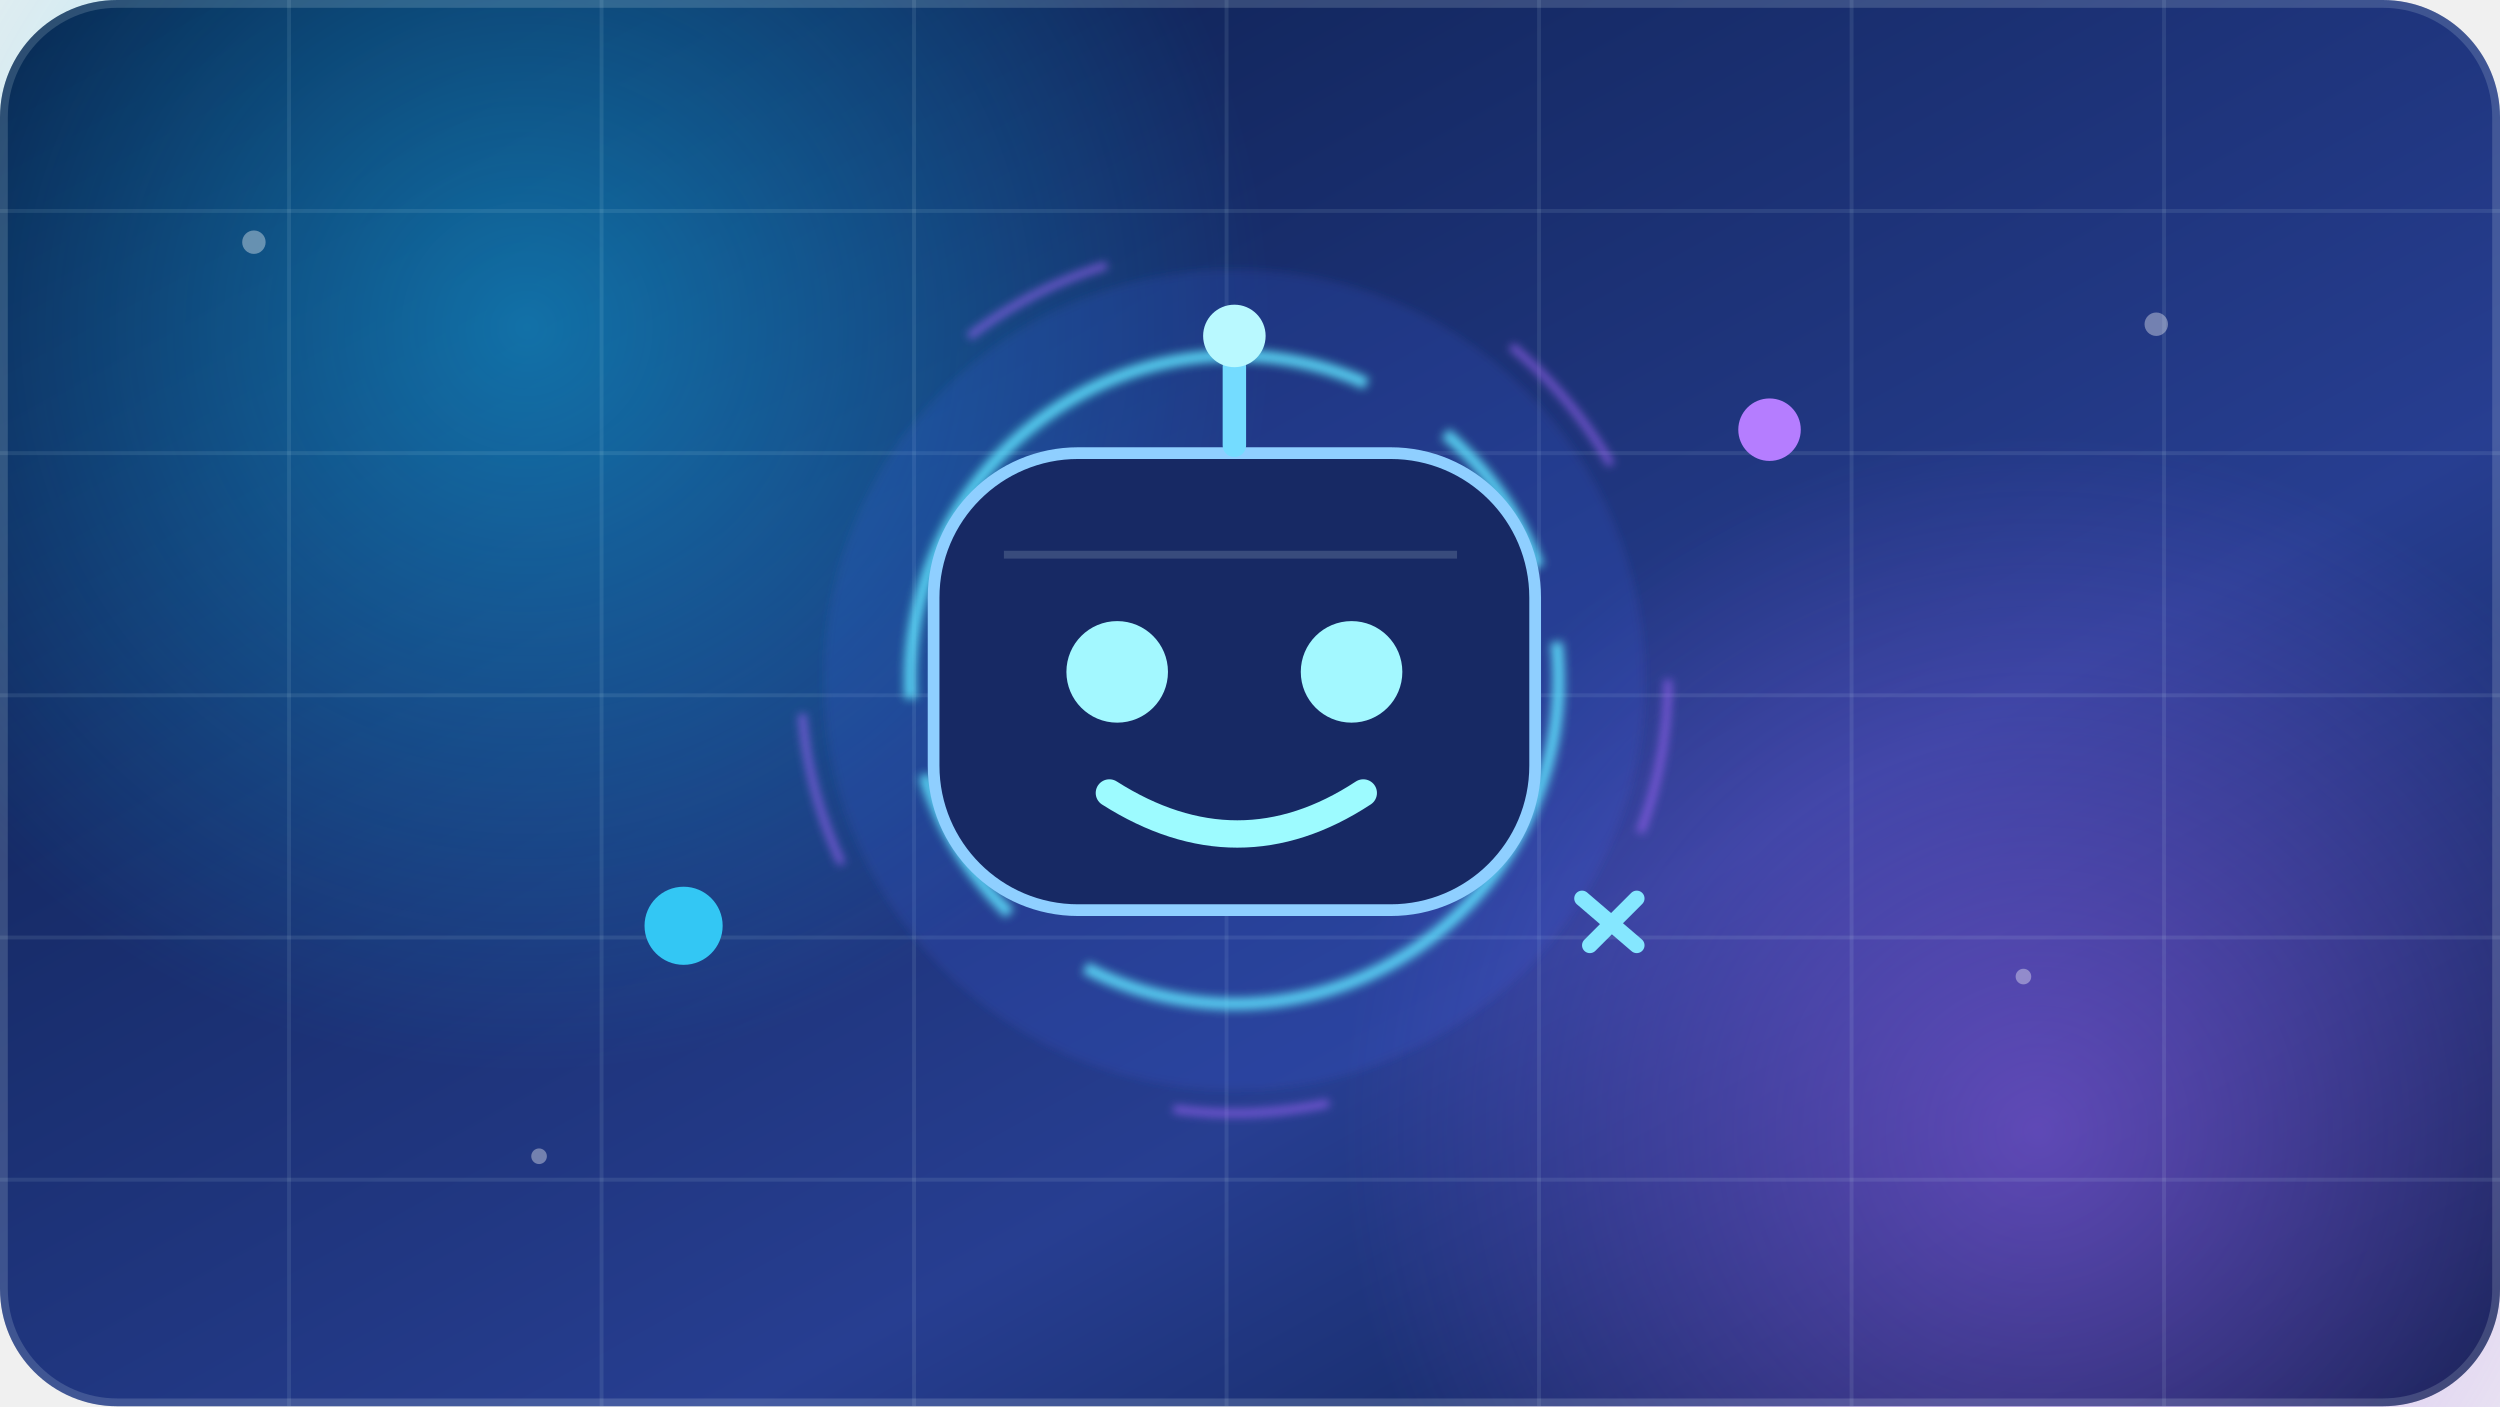
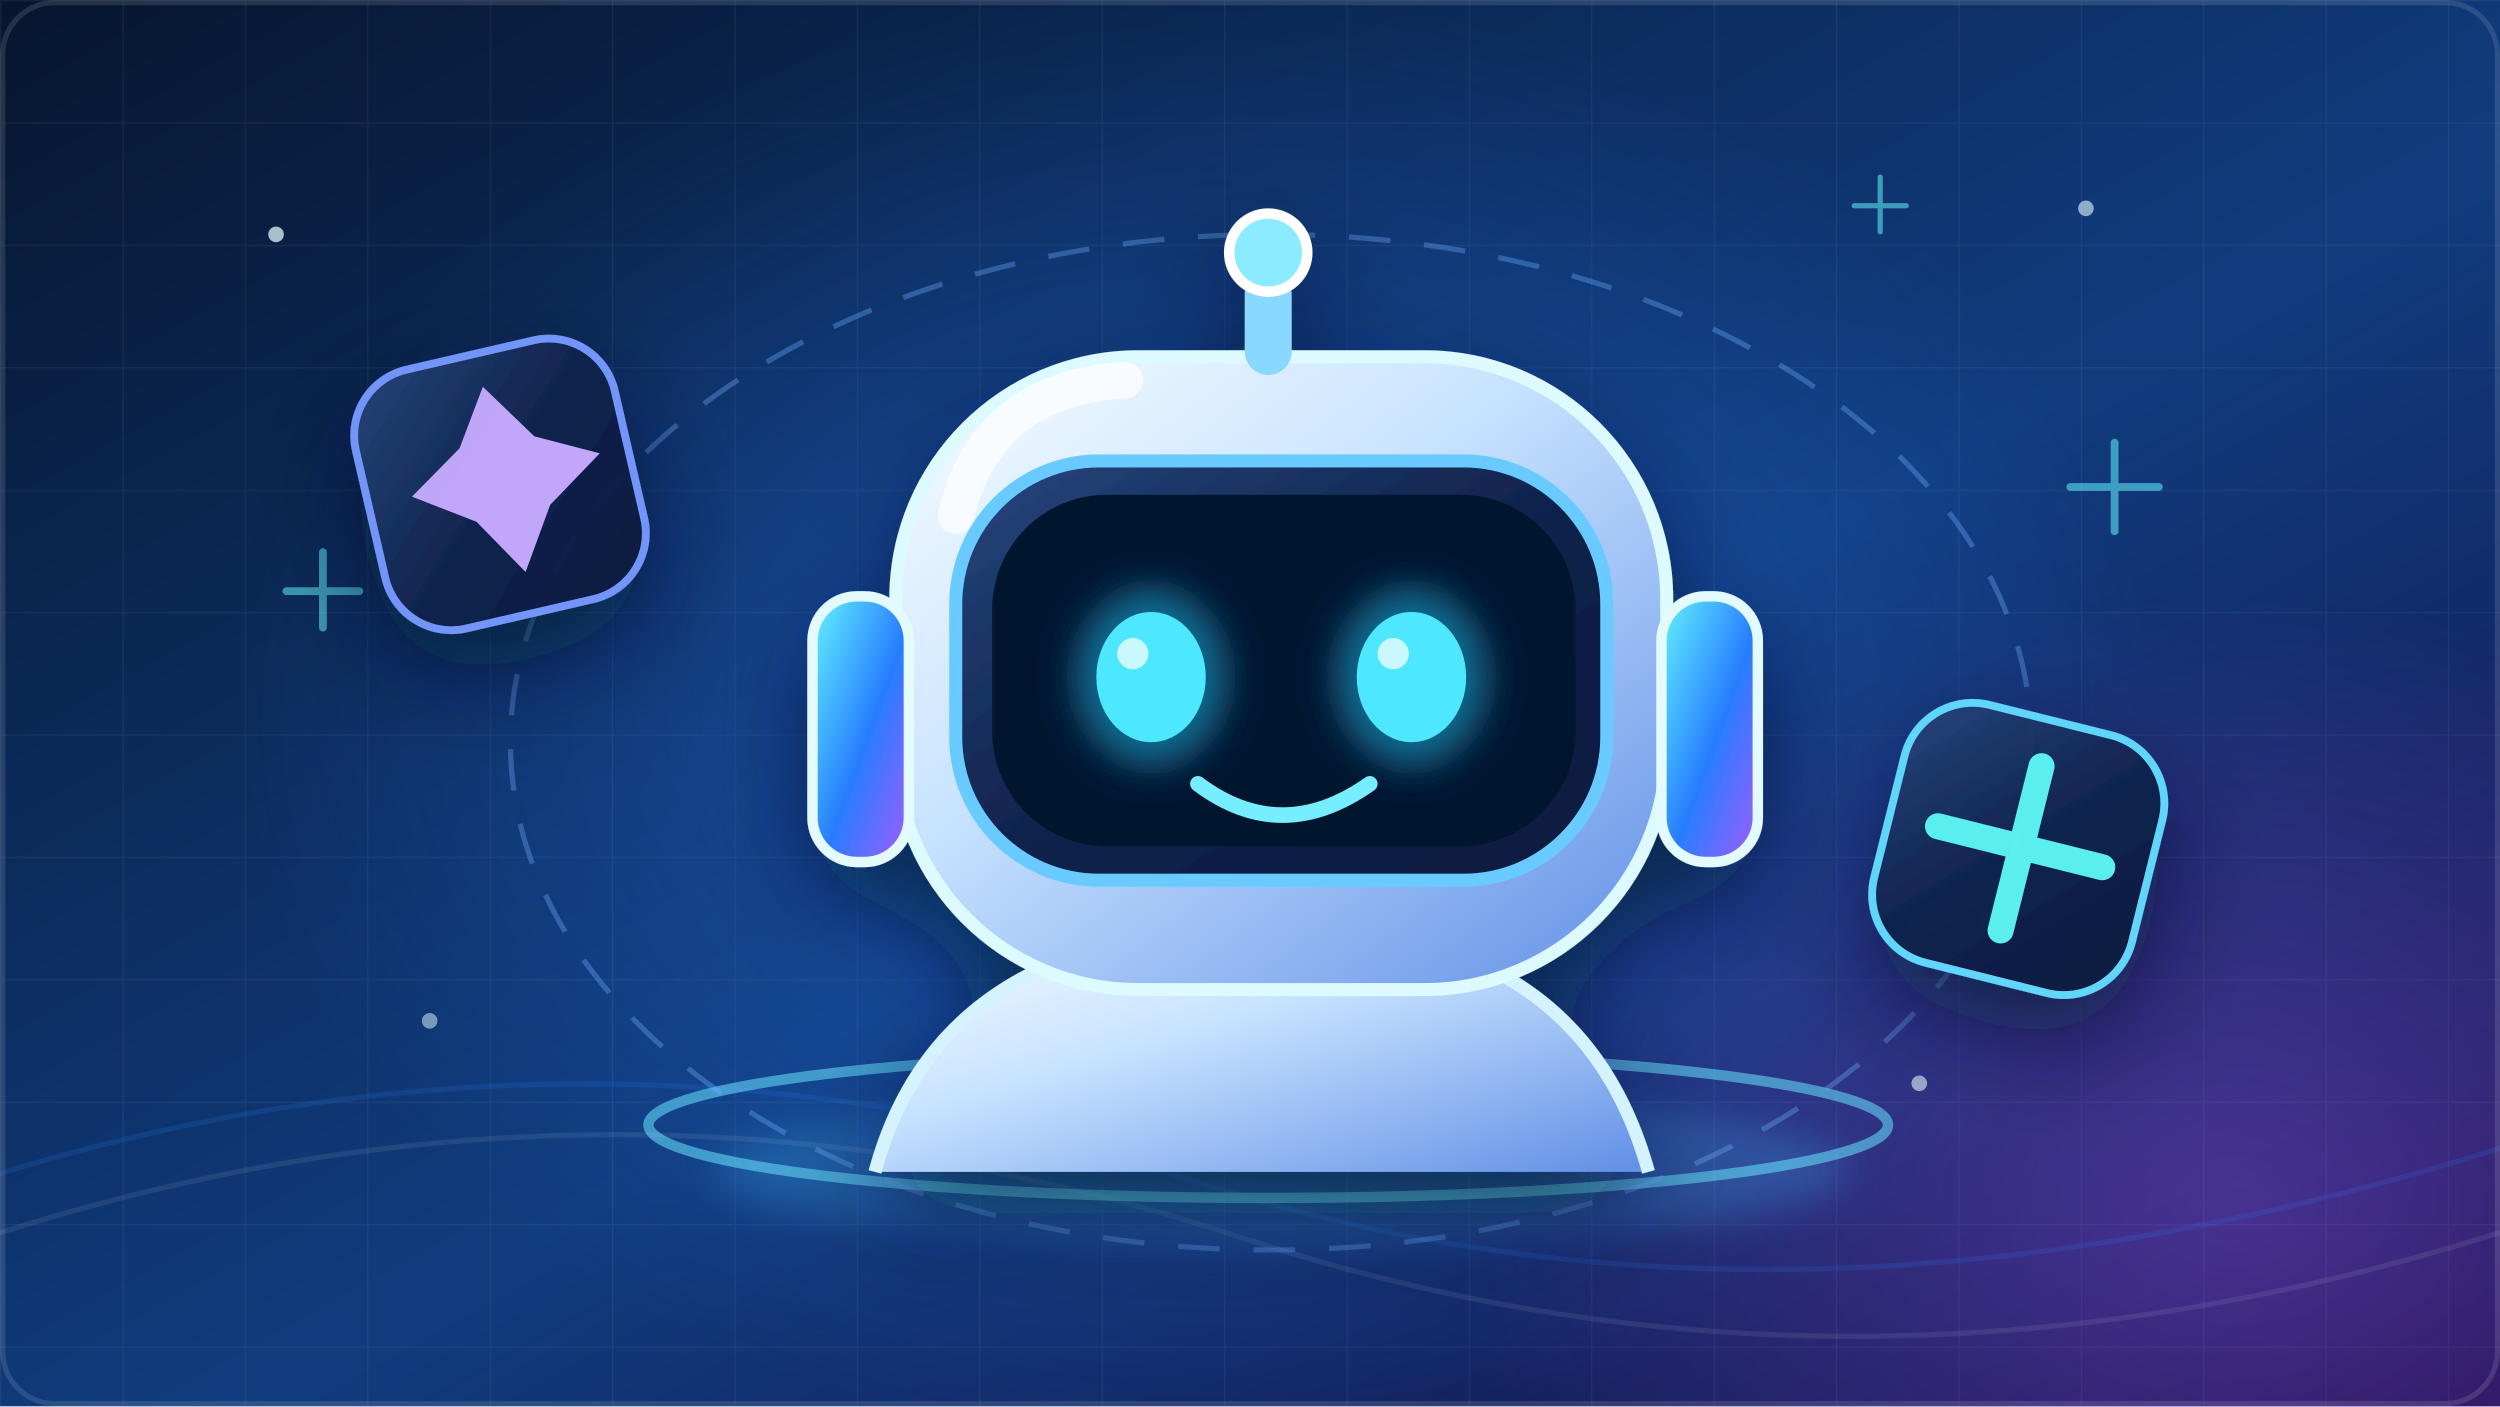
- <svg xmlns="http://www.w3.org/2000/svg" width="640" height="360" viewBox="0 0 640 360" role="img">
+ <svg xmlns="http://www.w3.org/2000/svg" viewBox="0 0 960 540" width="960" height="540" role="img">
  <defs>
    <linearGradient id="bg" x1="0" y1="0" x2="1" y2="1">
-       <stop stop-color="#071a42" />
-       <stop offset=".65" stop-color="#273e91" />
-       <stop offset="1" stop-color="#071a42" />
+       <stop stop-color="#07162f" />
+       <stop offset=".55" stop-color="#103c7e" />
+       <stop offset="1" stop-color="#160d45" />
    </linearGradient>
-     <radialGradient id="light">
-       <stop stop-color="#11c8ff" stop-opacity=".46" />
-       <stop offset="1" stop-color="#11c8ff" stop-opacity="0" />
+     <radialGradient id="halo">
+       <stop stop-color="#277dff" stop-opacity=".53" />
+       <stop offset=".55" stop-color="#277dff" stop-opacity=".18" />
+       <stop offset="1" stop-color="#277dff" stop-opacity="0" />
    </radialGradient>
-     <radialGradient id="flare">
-       <stop stop-color="#a565ff" stop-opacity=".5" />
-       <stop offset="1" stop-color="#a565ff" stop-opacity="0" />
+     <radialGradient id="halo2">
+       <stop stop-color="#a35cff" stop-opacity=".36" />
+       <stop offset="1" stop-color="#a35cff" stop-opacity="0" />
    </radialGradient>
-     <filter id="glow">
-       <feGaussianBlur stdDeviation="1.1" />
+     <linearGradient id="glass" x1="0" y1="0" x2=".95" y2="1">
+       <stop stop-color="#f8fdff" />
+       <stop offset=".42" stop-color="#c8e3ff" />
+       <stop offset="1" stop-color="#6592e7" />
+     </linearGradient>
+     <linearGradient id="panel" x1="0" y1="0" x2="1" y2="1">
+       <stop stop-color="#26467d" />
+       <stop offset=".5" stop-color="#10234d" />
+       <stop offset="1" stop-color="#0b183c" />
+     </linearGradient>
+     <linearGradient id="neon" x1="0" y1="0" x2="1" y2="1">
+       <stop stop-color="#64f4ff" />
+       <stop offset=".55" stop-color="#277dff" />
+       <stop offset="1" stop-color="#a35cff" />
+     </linearGradient>
+     <linearGradient id="high" x1="0" y1="0" x2="1" y2="1">
+       <stop stop-color="#fff" stop-opacity=".85" />
+       <stop offset="1" stop-color="#fff" stop-opacity="0" />
+     </linearGradient>
+     <filter id="shadow" x="-50%" y="-50%" width="200%" height="200%">
+       <feDropShadow dx="0" dy="16" stdDeviation="20" flood-color="#010b25" flood-opacity=".62" />
    </filter>
+     <filter id="smallGlow" x="-100%" y="-100%" width="300%" height="300%">
+       <feGaussianBlur stdDeviation="7" />
+     </filter>
+     <pattern id="grid" width="47" height="47" patternUnits="userSpaceOnUse">
+       <path d="M47 0H0V47" fill="none" stroke="#fff" stroke-opacity=".055" stroke-width="1" />
+     </pattern>
  </defs>
-   <rect width="640" height="360" rx="30" fill="url(#bg)" />
-   <circle cx="135" cy="84" r="190" fill="url(#light)" />
-   <circle cx="522" cy="290" r="180" fill="url(#flare)" />
-   <g stroke="#e5ffff" stroke-opacity=".09" fill="none">
-     <path d="M0 54h640M0 116h640M0 178h640M0 240h640M0 302h640" />
-     <path d="M74 0v360M154 0v360M234 0v360M314 0v360M394 0v360M474 0v360M554 0v360" />
+   <rect width="960" height="540" fill="url(#bg)" />
+   <rect width="960" height="540" fill="url(#grid)" />
+   <ellipse cx="460" cy="276" rx="365" ry="280" fill="url(#halo)" />
+   <ellipse cx="858" cy="463" rx="300" ry="235" fill="url(#halo2)" />
+   <path d="M-20 457Q220 377 460 454T990 431" fill="none" stroke="#277dff" stroke-opacity=".16" stroke-width="2" />
+   <path d="M-20 480Q230 394 476 475T985 465" fill="none" stroke="#fff" stroke-opacity=".08" stroke-width="2" />
+   <g fill="#e6fcff">
+     <circle cx="106" cy="90" r="3" opacity=".72" />
+     <circle cx="801" cy="80" r="3" opacity=".6" />
+     <circle cx="737" cy="416" r="3" opacity=".6" />
+     <circle cx="165" cy="392" r="3" opacity=".5" />
  </g>
-   <g fill="#fff" opacity=".37">
-     <circle cx="65" cy="62" r="3" />
-     <circle cx="552" cy="83" r="3" />
-     <circle cx="518" cy="250" r="2" />
-     <circle cx="138" cy="296" r="2" />
+   <g fill="none" stroke="#64f4ff" stroke-opacity=".54" stroke-linecap="round">
+     <path d="M124 212v29m-14-14h28" stroke-width="3" />
+     <path d="M812 170v34m-17-17h34" stroke-width="3" />
+     <path d="M722 68v21m-10-10h20" stroke-width="2" />
  </g>
-   <g filter="url(#glow)">
-     <circle cx="316" cy="174" r="105" fill="#3c5ff1" opacity=".16" />
-     <circle cx="316" cy="174" r="83" stroke="#60e6ff" stroke-width="3" fill="none" opacity=".84" stroke-dasharray="170 24 42 20" />
-     <circle cx="316" cy="174" r="111" stroke="#a565ff" stroke-width="2" fill="none" opacity=".6" stroke-dasharray="40 110" />
+   <rect width="958" height="538" x="1" y="1" rx="20" fill="none" stroke="#fff" stroke-opacity=".12" stroke-width="2" />
+   <ellipse cx="492" cy="449" rx="218" ry="30" fill="#44baff" opacity=".24" filter="url(#smallGlow)" />
+   <ellipse cx="487" cy="432" rx="238" ry="28" fill="none" stroke="#68e3ff" stroke-opacity=".55" stroke-width="4" />
+   <ellipse cx="488" cy="285" rx="292" ry="195" fill="none" stroke="#70b0ff" stroke-opacity=".35" stroke-width="2" stroke-dasharray="16 13" />
+   <g filter="url(#shadow)">
+     <path d="M336 450q25-93 147-94 123-4 150 94" fill="url(#glass)" stroke="#d5f3ff" stroke-width="5" />
+     <rect x="344" y="137" width="296" height="243" rx="93" fill="url(#glass)" stroke="#ddfaff" stroke-width="5" />
+     <path d="M367 198q12-49 65-52" fill="none" stroke="#fff" stroke-opacity=".7" stroke-linecap="round" stroke-width="14" />
+     <rect x="367" y="177" width="250" height="161" rx="55" fill="url(#panel)" stroke="#68caff" stroke-width="5" />
+     <rect x="381" y="190" width="224" height="135" rx="44" fill="#06152f" />
+     <ellipse cx="442" cy="260" rx="29" ry="34" fill="#17cfff" opacity=".48" filter="url(#smallGlow)" />
+     <ellipse cx="542" cy="260" rx="29" ry="34" fill="#17cfff" opacity=".48" filter="url(#smallGlow)" />
+     <ellipse cx="442" cy="260" rx="21" ry="25" fill="#4ee7ff" />
+     <ellipse cx="542" cy="260" rx="21" ry="25" fill="#4ee7ff" />
+     <circle cx="435" cy="251" r="6" fill="#fff" opacity=".7" />
+     <circle cx="535" cy="251" r="6" fill="#fff" opacity=".7" />
+     <path d="M460 301Q492 325 526 301" fill="none" stroke="#76eeff" stroke-width="6" stroke-linecap="round" />
+     <rect x="312" y="229" width="37" height="102" rx="17" fill="url(#neon)" stroke="#e3fbff" stroke-width="4" />
+     <rect x="638" y="229" width="37" height="102" rx="17" fill="url(#neon)" stroke="#e3fbff" stroke-width="4" />
+     <rect x="478" y="104" width="18" height="40" rx="9" fill="#89d8ff" />
+     <circle cx="487" cy="97" r="15" fill="#8cecff" stroke="#fff" stroke-width="4" />
  </g>
-   <rect x="239" y="116" width="154" height="117" rx="37" fill="#172964" stroke="#8fcfff" stroke-width="3" />
-   <path d="M257 142h116" stroke="#ecfcff" stroke-opacity=".16" stroke-width="2" />
-   <circle cx="286" cy="172" r="13" fill="#a3f8ff" />
-   <circle cx="346" cy="172" r="13" fill="#a3f8ff" />
-   <path d="M284 203q33 21 65 0" fill="none" stroke="#9dfbff" stroke-width="7" stroke-linecap="round" />
-   <path d="M316 114v-20" stroke="#74dcff" stroke-width="6" stroke-linecap="round" />
-   <circle cx="316" cy="86" r="8" fill="#b9f9ff" />
-   <circle cx="453" cy="110" r="8" fill="#b57dff" />
-   <circle cx="175" cy="237" r="10" fill="#33c7f4" />
-   <path d="M407 242l12-12m-14 0 14 12" stroke="#85e7ff" stroke-width="4" stroke-linecap="round" />
-   <rect x="1" y="1" width="638" height="358" rx="29" fill="none" stroke="#e7fdff" stroke-opacity=".16" stroke-width="2" />
+   <g filter="url(#shadow)" opacity=".96">
+     <rect x="141" y="135" width="102" height="102" rx="26" fill="url(#panel)" stroke="#7799ff" stroke-width="3" transform="rotate(-13 192 186)" />
+     <path d="M180 169l14-21 15 23 23 12-23 15-15 23-14-23-22-15z" fill="#c8abff" transform="rotate(-13 192 186)" />
+     <rect x="724" y="275" width="102" height="102" rx="27" fill="url(#panel)" stroke="#64dcff" stroke-width="3" transform="rotate(14 775 326)" />
+     <path d="M743 325h65m-32-32v65" stroke="#5df6f3" stroke-width="10" stroke-linecap="round" transform="rotate(14 775 326)" />
+   </g>
</svg>
